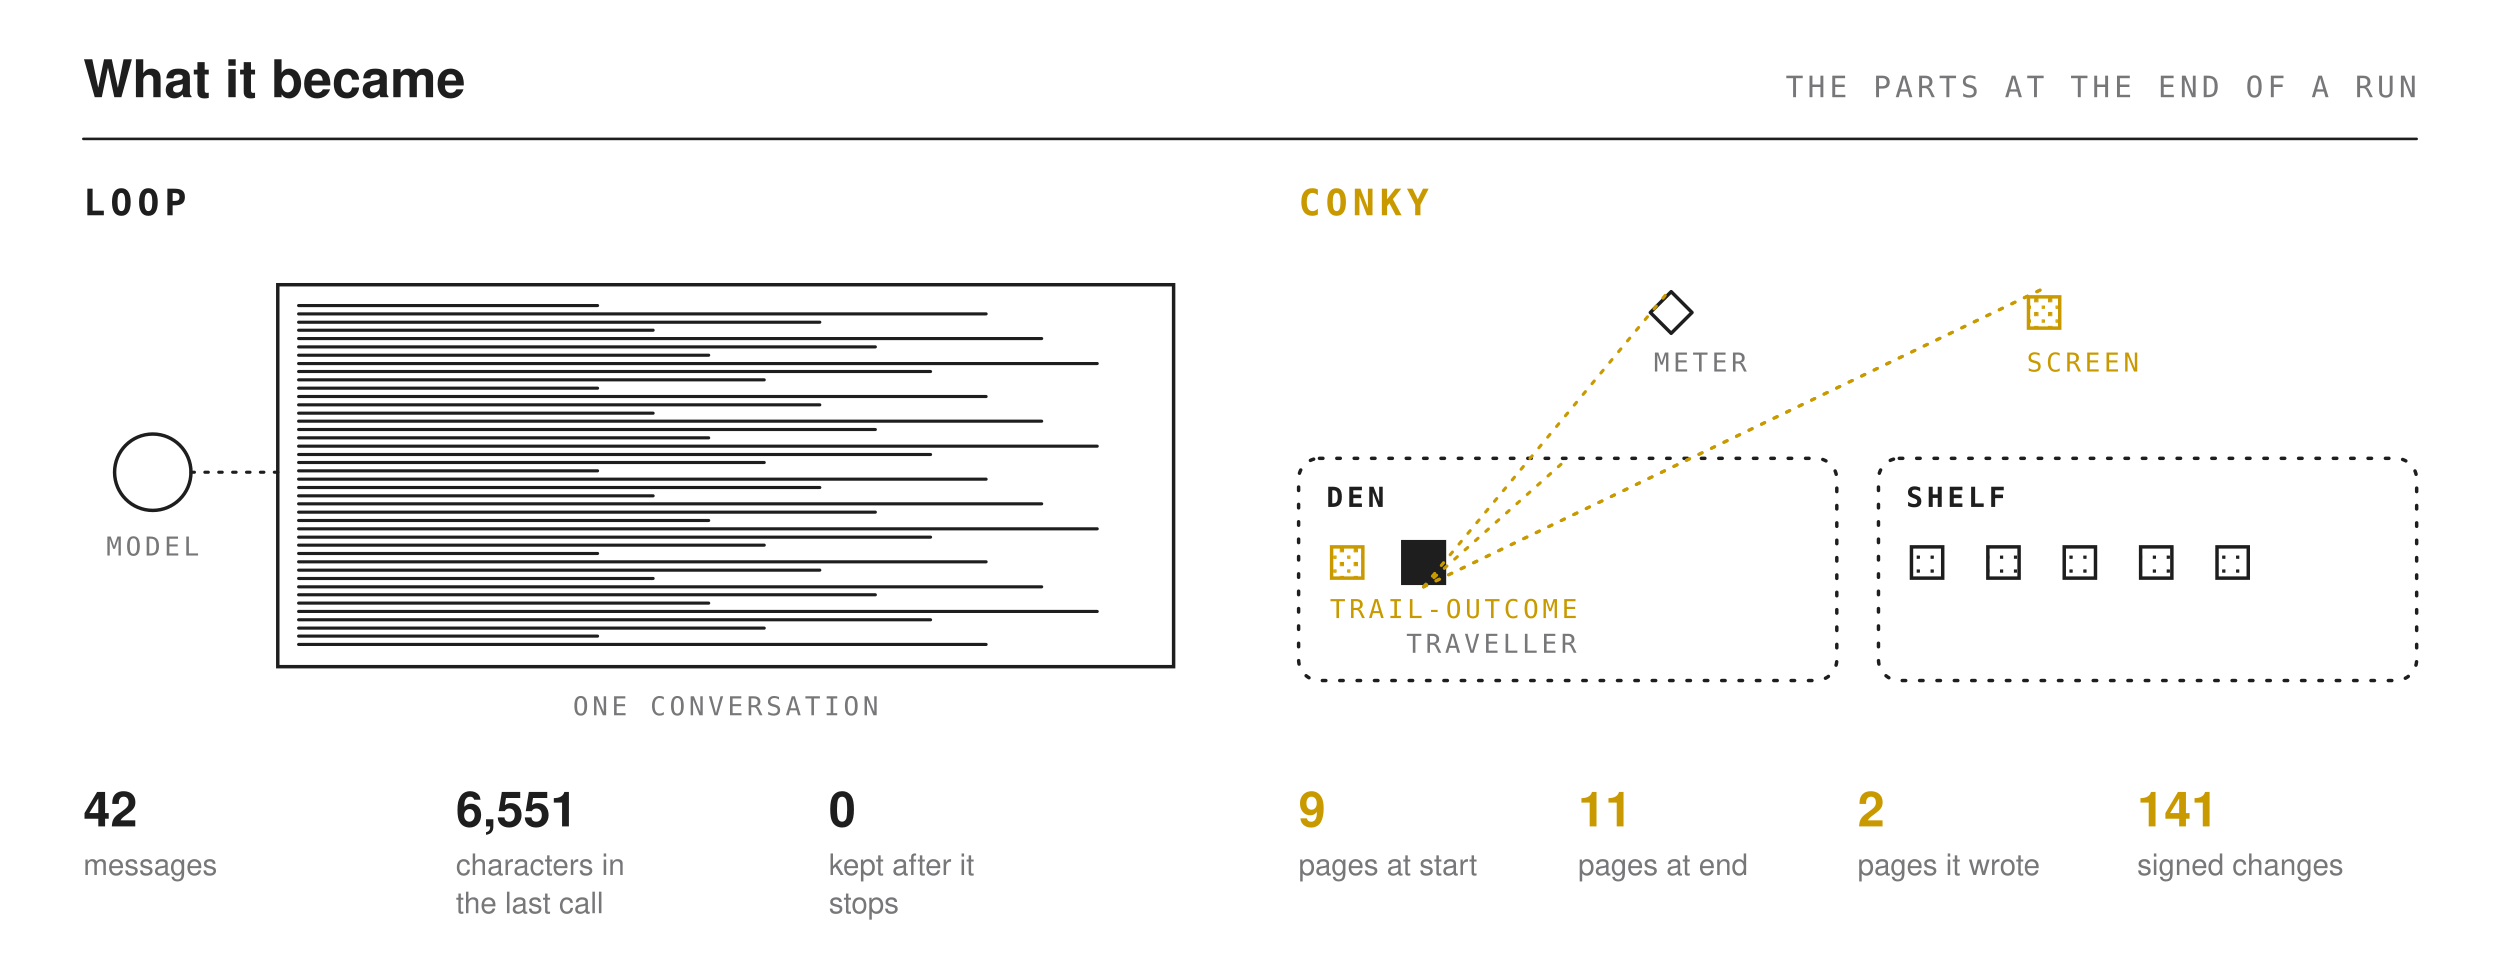
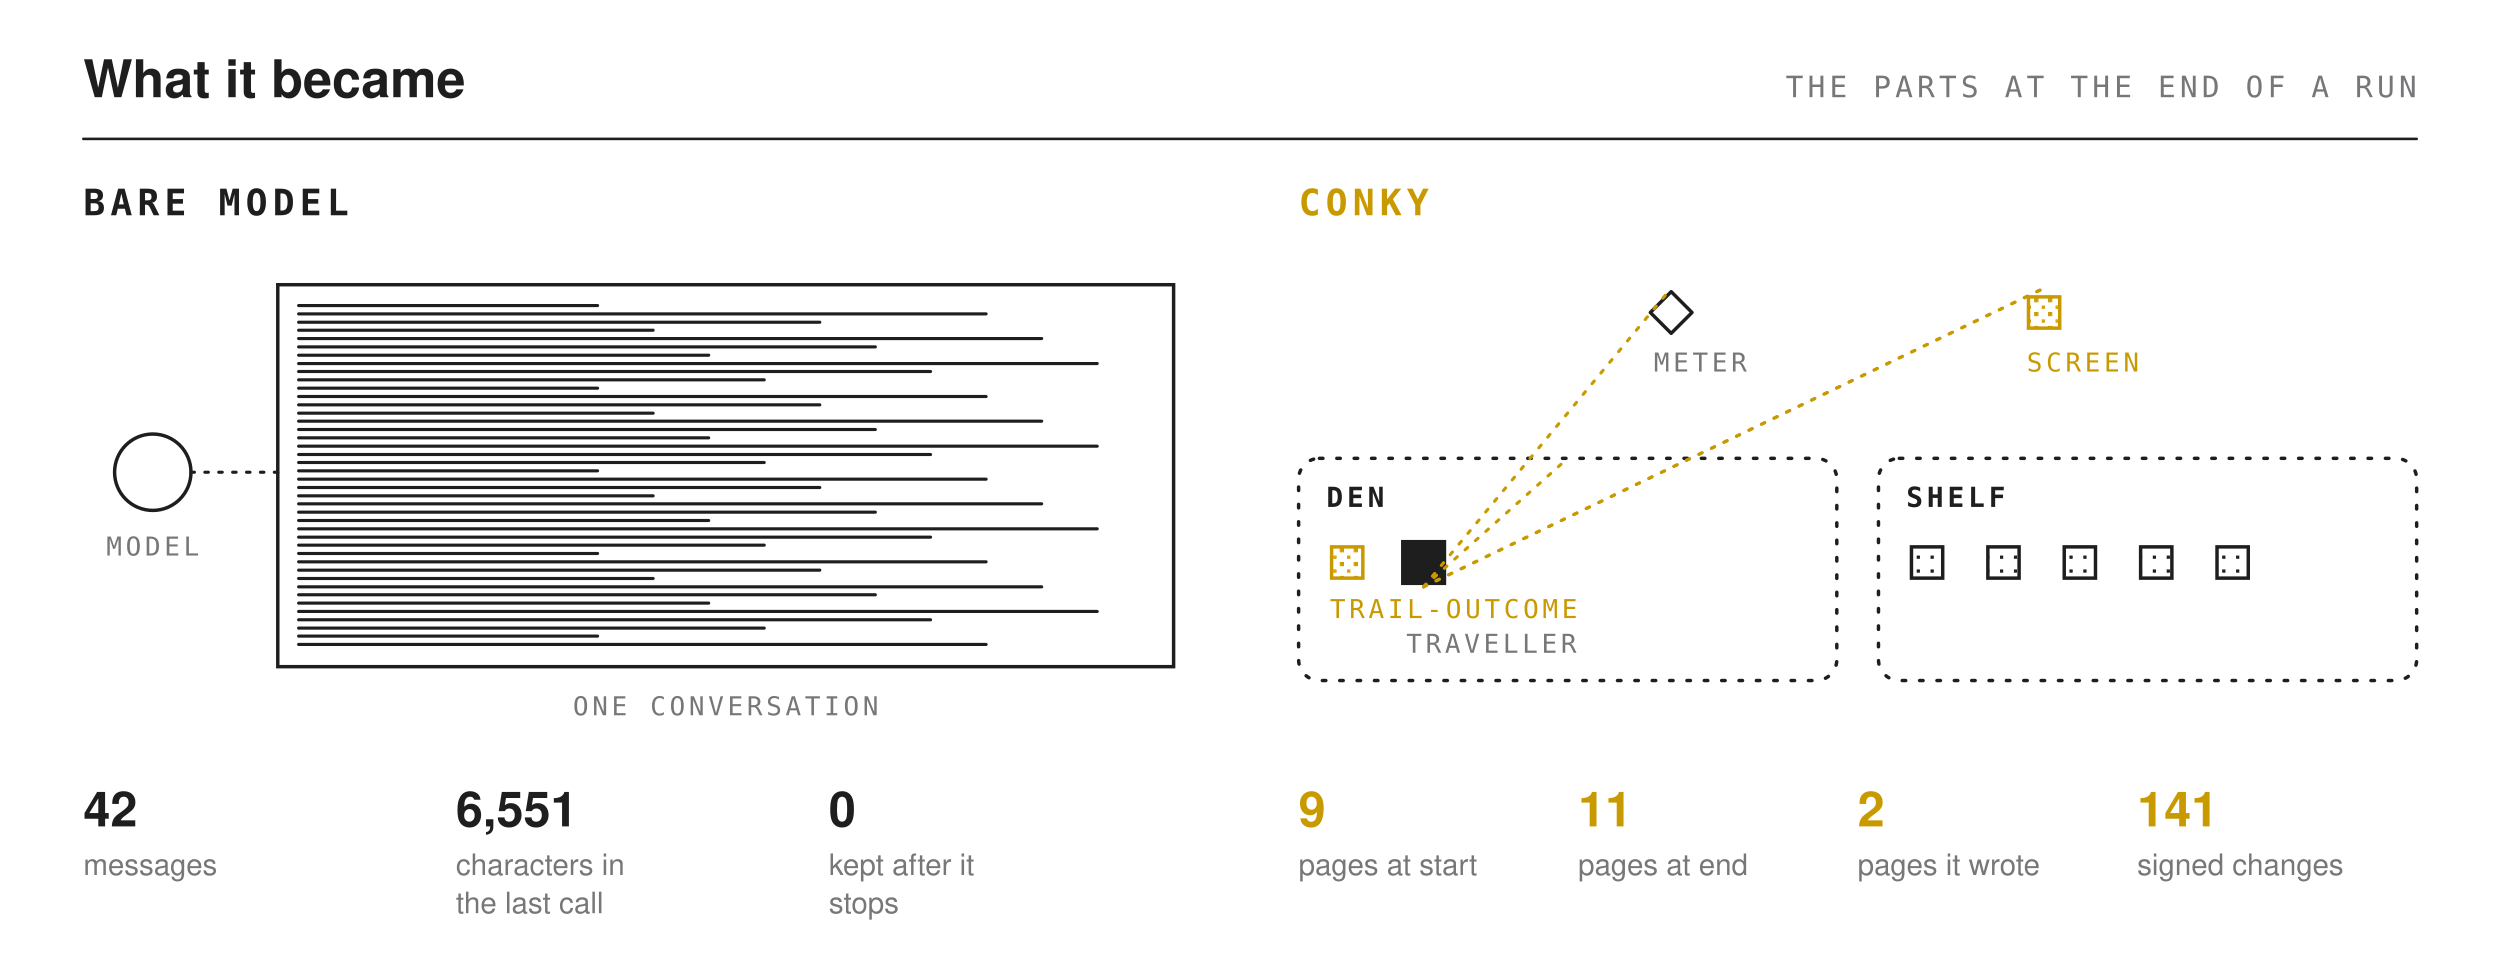
<svg xmlns="http://www.w3.org/2000/svg" width="720" height="276" viewBox="0 0 720 276" role="img" aria-label="The parts each harness was made of when its median run stopped.">
  <defs>
    <pattern id="dots" width="4" height="4" patternUnits="userSpaceOnUse">
      <path d="M0 0h1v1h-1z" fill="#1E1E1E" shape-rendering="crispEdges" />
    </pattern>
    <pattern id="dense" width="4" height="4" patternUnits="userSpaceOnUse">
      <path d="M0 0h1v1h-1zM2 2h1v1h-1z" fill="#1E1E1E" shape-rendering="crispEdges" />
    </pattern>
    <pattern id="dense-accent" width="4" height="4" patternUnits="userSpaceOnUse">
      <path d="M0 0h1v1h-1zM2 2h1v1h-1z" fill="#C99A00" shape-rendering="crispEdges" />
    </pattern>
  </defs>
  <text x="24.0" y="28.0" font-family="-apple-system, BlinkMacSystemFont, 'Segoe UI', Helvetica, Arial, sans-serif" font-size="15" font-weight="bold" text-anchor="start" fill="#1E1E1E">What it became</text>
  <text x="696.0" y="28.0" font-family="ui-monospace, SFMono-Regular, Menlo, Consolas, monospace" font-size="8.5" font-weight="normal" text-anchor="end" fill="#77777A" letter-spacing="0.14em">THE PARTS AT THE END OF A RUN</text>
  <line x1="24.0" y1="40.0" x2="696.0" y2="40.0" stroke="#1E1E1E" stroke-width="0.75" stroke-linecap="round" />
-   <text x="24.0" y="62.0" font-family="ui-monospace, SFMono-Regular, Menlo, Consolas, monospace" font-size="10.5" font-weight="bold" text-anchor="start" fill="#1E1E1E" letter-spacing="0.14em">LOOP</text>
+   <text x="24.0" y="62.0" font-family="ui-monospace, SFMono-Regular, Menlo, Consolas, monospace" font-size="10.5" font-weight="bold" text-anchor="start" fill="#1E1E1E" letter-spacing="0.14em">BARE MODEL</text>
  <circle cx="44.0" cy="136.0" r="11" fill="none" stroke="#1E1E1E" stroke-width="1" />
  <text x="44.0" y="160.0" font-family="ui-monospace, SFMono-Regular, Menlo, Consolas, monospace" font-size="7.5" font-weight="normal" text-anchor="middle" fill="#77777A" letter-spacing="0.14em">MODEL</text>
  <rect x="80.0" y="82.0" width="258.0" height="110.0" fill="none" stroke="#1E1E1E" stroke-width="1.0" />
  <line x1="55.0" y1="136.0" x2="80.0" y2="136.0" stroke="#1E1E1E" stroke-width="0.9" stroke-linecap="round" stroke-dasharray="1 3" />
  <line x1="86.0" y1="88.0" x2="172.1" y2="88.0" stroke="#1E1E1E" stroke-width="0.9" stroke-linecap="round" />
  <line x1="86.0" y1="90.4" x2="284.0" y2="90.4" stroke="#1E1E1E" stroke-width="0.9" stroke-linecap="round" />
  <line x1="86.0" y1="92.8" x2="236.1" y2="92.8" stroke="#1E1E1E" stroke-width="0.9" stroke-linecap="round" />
  <line x1="86.0" y1="95.1" x2="188.1" y2="95.1" stroke="#1E1E1E" stroke-width="0.9" stroke-linecap="round" />
  <line x1="86.0" y1="97.5" x2="300.0" y2="97.5" stroke="#1E1E1E" stroke-width="0.9" stroke-linecap="round" />
  <line x1="86.0" y1="99.9" x2="252.1" y2="99.9" stroke="#1E1E1E" stroke-width="0.9" stroke-linecap="round" />
  <line x1="86.0" y1="102.3" x2="204.1" y2="102.3" stroke="#1E1E1E" stroke-width="0.9" stroke-linecap="round" />
  <line x1="86.0" y1="104.7" x2="316.0" y2="104.7" stroke="#1E1E1E" stroke-width="0.9" stroke-linecap="round" />
  <line x1="86.0" y1="107.0" x2="268.0" y2="107.0" stroke="#1E1E1E" stroke-width="0.9" stroke-linecap="round" />
  <line x1="86.0" y1="109.4" x2="220.1" y2="109.4" stroke="#1E1E1E" stroke-width="0.9" stroke-linecap="round" />
  <line x1="86.0" y1="111.8" x2="172.1" y2="111.8" stroke="#1E1E1E" stroke-width="0.9" stroke-linecap="round" />
  <line x1="86.0" y1="114.2" x2="284.0" y2="114.2" stroke="#1E1E1E" stroke-width="0.9" stroke-linecap="round" />
  <line x1="86.0" y1="116.6" x2="236.1" y2="116.6" stroke="#1E1E1E" stroke-width="0.9" stroke-linecap="round" />
  <line x1="86.0" y1="119.0" x2="188.1" y2="119.0" stroke="#1E1E1E" stroke-width="0.9" stroke-linecap="round" />
  <line x1="86.0" y1="121.3" x2="300.0" y2="121.3" stroke="#1E1E1E" stroke-width="0.9" stroke-linecap="round" />
  <line x1="86.0" y1="123.7" x2="252.1" y2="123.7" stroke="#1E1E1E" stroke-width="0.9" stroke-linecap="round" />
  <line x1="86.0" y1="126.1" x2="204.1" y2="126.1" stroke="#1E1E1E" stroke-width="0.9" stroke-linecap="round" />
  <line x1="86.0" y1="128.5" x2="316.0" y2="128.5" stroke="#1E1E1E" stroke-width="0.9" stroke-linecap="round" />
  <line x1="86.0" y1="130.9" x2="268.0" y2="130.9" stroke="#1E1E1E" stroke-width="0.9" stroke-linecap="round" />
  <line x1="86.0" y1="133.2" x2="220.1" y2="133.2" stroke="#1E1E1E" stroke-width="0.9" stroke-linecap="round" />
  <line x1="86.0" y1="135.6" x2="172.1" y2="135.6" stroke="#1E1E1E" stroke-width="0.9" stroke-linecap="round" />
  <line x1="86.0" y1="138.0" x2="284.0" y2="138.0" stroke="#1E1E1E" stroke-width="0.9" stroke-linecap="round" />
  <line x1="86.0" y1="140.4" x2="236.1" y2="140.4" stroke="#1E1E1E" stroke-width="0.9" stroke-linecap="round" />
  <line x1="86.0" y1="142.8" x2="188.1" y2="142.8" stroke="#1E1E1E" stroke-width="0.9" stroke-linecap="round" />
  <line x1="86.0" y1="145.1" x2="300.0" y2="145.1" stroke="#1E1E1E" stroke-width="0.9" stroke-linecap="round" />
  <line x1="86.0" y1="147.5" x2="252.1" y2="147.5" stroke="#1E1E1E" stroke-width="0.9" stroke-linecap="round" />
  <line x1="86.0" y1="149.9" x2="204.1" y2="149.9" stroke="#1E1E1E" stroke-width="0.9" stroke-linecap="round" />
  <line x1="86.0" y1="152.3" x2="316.0" y2="152.3" stroke="#1E1E1E" stroke-width="0.9" stroke-linecap="round" />
  <line x1="86.0" y1="154.7" x2="268.0" y2="154.7" stroke="#1E1E1E" stroke-width="0.9" stroke-linecap="round" />
  <line x1="86.0" y1="157.0" x2="220.1" y2="157.0" stroke="#1E1E1E" stroke-width="0.9" stroke-linecap="round" />
  <line x1="86.0" y1="159.4" x2="172.1" y2="159.4" stroke="#1E1E1E" stroke-width="0.9" stroke-linecap="round" />
  <line x1="86.0" y1="161.8" x2="284.0" y2="161.8" stroke="#1E1E1E" stroke-width="0.9" stroke-linecap="round" />
  <line x1="86.0" y1="164.2" x2="236.1" y2="164.2" stroke="#1E1E1E" stroke-width="0.9" stroke-linecap="round" />
  <line x1="86.0" y1="166.6" x2="188.1" y2="166.6" stroke="#1E1E1E" stroke-width="0.9" stroke-linecap="round" />
  <line x1="86.0" y1="169.0" x2="300.0" y2="169.0" stroke="#1E1E1E" stroke-width="0.9" stroke-linecap="round" />
  <line x1="86.0" y1="171.3" x2="252.1" y2="171.3" stroke="#1E1E1E" stroke-width="0.9" stroke-linecap="round" />
  <line x1="86.0" y1="173.7" x2="204.1" y2="173.7" stroke="#1E1E1E" stroke-width="0.9" stroke-linecap="round" />
  <line x1="86.0" y1="176.1" x2="316.0" y2="176.1" stroke="#1E1E1E" stroke-width="0.9" stroke-linecap="round" />
  <line x1="86.0" y1="178.5" x2="268.0" y2="178.5" stroke="#1E1E1E" stroke-width="0.9" stroke-linecap="round" />
  <line x1="86.0" y1="180.9" x2="220.1" y2="180.9" stroke="#1E1E1E" stroke-width="0.9" stroke-linecap="round" />
  <line x1="86.0" y1="183.2" x2="172.1" y2="183.2" stroke="#1E1E1E" stroke-width="0.9" stroke-linecap="round" />
  <line x1="86.0" y1="185.6" x2="284.0" y2="185.6" stroke="#1E1E1E" stroke-width="0.9" stroke-linecap="round" />
  <text x="209.0" y="206.0" font-family="ui-monospace, SFMono-Regular, Menlo, Consolas, monospace" font-size="7.5" font-weight="normal" text-anchor="middle" fill="#77777A" letter-spacing="0.14em">ONE CONVERSATION</text>
  <text x="24.0" y="238.0" font-family="-apple-system, BlinkMacSystemFont, 'Segoe UI', Helvetica, Arial, sans-serif" font-size="14" font-weight="bold" text-anchor="start" fill="#1E1E1E">42</text>
  <text x="24.0" y="252.0" font-family="-apple-system, BlinkMacSystemFont, 'Segoe UI', Helvetica, Arial, sans-serif" font-size="8.5" font-weight="normal" text-anchor="start" fill="#77777A">messages</text>
  <text x="131.3" y="238.0" font-family="-apple-system, BlinkMacSystemFont, 'Segoe UI', Helvetica, Arial, sans-serif" font-size="14" font-weight="bold" text-anchor="start" fill="#1E1E1E">6,551</text>
  <text x="131.3" y="252.0" font-family="-apple-system, BlinkMacSystemFont, 'Segoe UI', Helvetica, Arial, sans-serif" font-size="8.5" font-weight="normal" text-anchor="start" fill="#77777A">characters in</text>
  <text x="131.3" y="263.0" font-family="-apple-system, BlinkMacSystemFont, 'Segoe UI', Helvetica, Arial, sans-serif" font-size="8.5" font-weight="normal" text-anchor="start" fill="#77777A">the last call</text>
  <text x="238.7" y="238.0" font-family="-apple-system, BlinkMacSystemFont, 'Segoe UI', Helvetica, Arial, sans-serif" font-size="14" font-weight="bold" text-anchor="start" fill="#1E1E1E">0</text>
  <text x="238.7" y="252.0" font-family="-apple-system, BlinkMacSystemFont, 'Segoe UI', Helvetica, Arial, sans-serif" font-size="8.5" font-weight="normal" text-anchor="start" fill="#77777A">kept after it</text>
  <text x="238.7" y="263.0" font-family="-apple-system, BlinkMacSystemFont, 'Segoe UI', Helvetica, Arial, sans-serif" font-size="8.5" font-weight="normal" text-anchor="start" fill="#77777A">stops</text>
  <text x="374.0" y="62.0" font-family="ui-monospace, SFMono-Regular, Menlo, Consolas, monospace" font-size="10.5" font-weight="bold" text-anchor="start" fill="#C99A00" letter-spacing="0.14em">CONKY</text>
  <path d="M481.3,84.0 l6,6 l-6,6 l-6,-6 Z" fill="none" stroke="#1E1E1E" stroke-width="1.0" stroke-linejoin="round" stroke-linecap="round" />
  <text x="476.3" y="107.0" font-family="ui-monospace, SFMono-Regular, Menlo, Consolas, monospace" font-size="7.5" font-weight="normal" text-anchor="start" fill="#77777A" letter-spacing="0.14em">METER</text>
  <rect x="584.2" y="85.5" width="9.0" height="9.0" fill="url(#dense-accent)" stroke="#C99A00" stroke-width="1.0" />
  <text x="583.7" y="107.0" font-family="ui-monospace, SFMono-Regular, Menlo, Consolas, monospace" font-size="7.5" font-weight="normal" text-anchor="start" fill="#C99A00" letter-spacing="0.14em">SCREEN</text>
  <rect x="374.0" y="132.0" width="155.0" height="64" rx="6" fill="none" stroke="#1E1E1E" stroke-width="1" stroke-dasharray="1 4" stroke-linecap="round" />
  <text x="382.0" y="146.0" font-family="ui-monospace, SFMono-Regular, Menlo, Consolas, monospace" font-size="8" font-weight="bold" text-anchor="start" fill="#1E1E1E" letter-spacing="0.14em">DEN</text>
  <rect x="383.5" y="157.5" width="9.0" height="9.0" fill="url(#dense-accent)" stroke="#C99A00" stroke-width="1.0" />
  <text x="383.0" y="178.0" font-family="ui-monospace, SFMono-Regular, Menlo, Consolas, monospace" font-size="7.5" font-weight="normal" text-anchor="start" fill="#C99A00" letter-spacing="0.14em">TRAIL-OUTCOME</text>
  <rect x="404.0" y="156.0" width="12.0" height="12.0" fill="#1E1E1E" stroke="#1E1E1E" stroke-width="1.0" />
  <text x="405.0" y="188.0" font-family="ui-monospace, SFMono-Regular, Menlo, Consolas, monospace" font-size="7.5" font-weight="normal" text-anchor="start" fill="#77777A" letter-spacing="0.14em">TRAVELLER</text>
  <rect x="541.0" y="132.0" width="155.0" height="64" rx="6" fill="none" stroke="#1E1E1E" stroke-width="1" stroke-dasharray="1 4" stroke-linecap="round" />
  <text x="549.0" y="146.0" font-family="ui-monospace, SFMono-Regular, Menlo, Consolas, monospace" font-size="8" font-weight="bold" text-anchor="start" fill="#1E1E1E" letter-spacing="0.14em">SHELF</text>
  <rect x="550.5" y="157.5" width="9.0" height="9.0" fill="url(#dots)" stroke="#1E1E1E" stroke-width="1.0" />
  <rect x="572.5" y="157.5" width="9.0" height="9.0" fill="url(#dots)" stroke="#1E1E1E" stroke-width="1.0" />
  <rect x="594.5" y="157.5" width="9.0" height="9.0" fill="url(#dots)" stroke="#1E1E1E" stroke-width="1.0" />
  <rect x="616.5" y="157.5" width="9.0" height="9.0" fill="url(#dots)" stroke="#1E1E1E" stroke-width="1.0" />
  <rect x="638.5" y="157.5" width="9.0" height="9.0" fill="url(#dots)" stroke="#1E1E1E" stroke-width="1.0" />
  <line x1="410.0" y1="169.0" x2="588.7" y2="83.0" stroke="#C99A00" stroke-width="0.9" stroke-linecap="round" stroke-dasharray="1 3" />
  <line x1="410.0" y1="169.0" x2="588.7" y2="83.0" stroke="#C99A00" stroke-width="0.9" stroke-linecap="round" stroke-dasharray="1 3" />
  <line x1="410.0" y1="169.0" x2="481.3" y2="83.0" stroke="#C99A00" stroke-width="0.9" stroke-linecap="round" stroke-dasharray="1 3" />
  <line x1="410.0" y1="169.0" x2="451.5" y2="132.0" stroke="#C99A00" stroke-width="0.9" stroke-linecap="round" stroke-dasharray="1 3" />
  <text x="374.0" y="238.0" font-family="-apple-system, BlinkMacSystemFont, 'Segoe UI', Helvetica, Arial, sans-serif" font-size="14" font-weight="bold" text-anchor="start" fill="#C99A00">9</text>
  <text x="374.0" y="252.0" font-family="-apple-system, BlinkMacSystemFont, 'Segoe UI', Helvetica, Arial, sans-serif" font-size="8.5" font-weight="normal" text-anchor="start" fill="#77777A">pages at start</text>
  <text x="454.5" y="238.0" font-family="-apple-system, BlinkMacSystemFont, 'Segoe UI', Helvetica, Arial, sans-serif" font-size="14" font-weight="bold" text-anchor="start" fill="#C99A00">11</text>
  <text x="454.5" y="252.0" font-family="-apple-system, BlinkMacSystemFont, 'Segoe UI', Helvetica, Arial, sans-serif" font-size="8.5" font-weight="normal" text-anchor="start" fill="#77777A">pages at end</text>
  <text x="535.0" y="238.0" font-family="-apple-system, BlinkMacSystemFont, 'Segoe UI', Helvetica, Arial, sans-serif" font-size="14" font-weight="bold" text-anchor="start" fill="#C99A00">2</text>
  <text x="535.0" y="252.0" font-family="-apple-system, BlinkMacSystemFont, 'Segoe UI', Helvetica, Arial, sans-serif" font-size="8.5" font-weight="normal" text-anchor="start" fill="#77777A">pages it wrote</text>
  <text x="615.5" y="238.0" font-family="-apple-system, BlinkMacSystemFont, 'Segoe UI', Helvetica, Arial, sans-serif" font-size="14" font-weight="bold" text-anchor="start" fill="#C99A00">141</text>
  <text x="615.5" y="252.0" font-family="-apple-system, BlinkMacSystemFont, 'Segoe UI', Helvetica, Arial, sans-serif" font-size="8.5" font-weight="normal" text-anchor="start" fill="#77777A">signed changes</text>
</svg>
